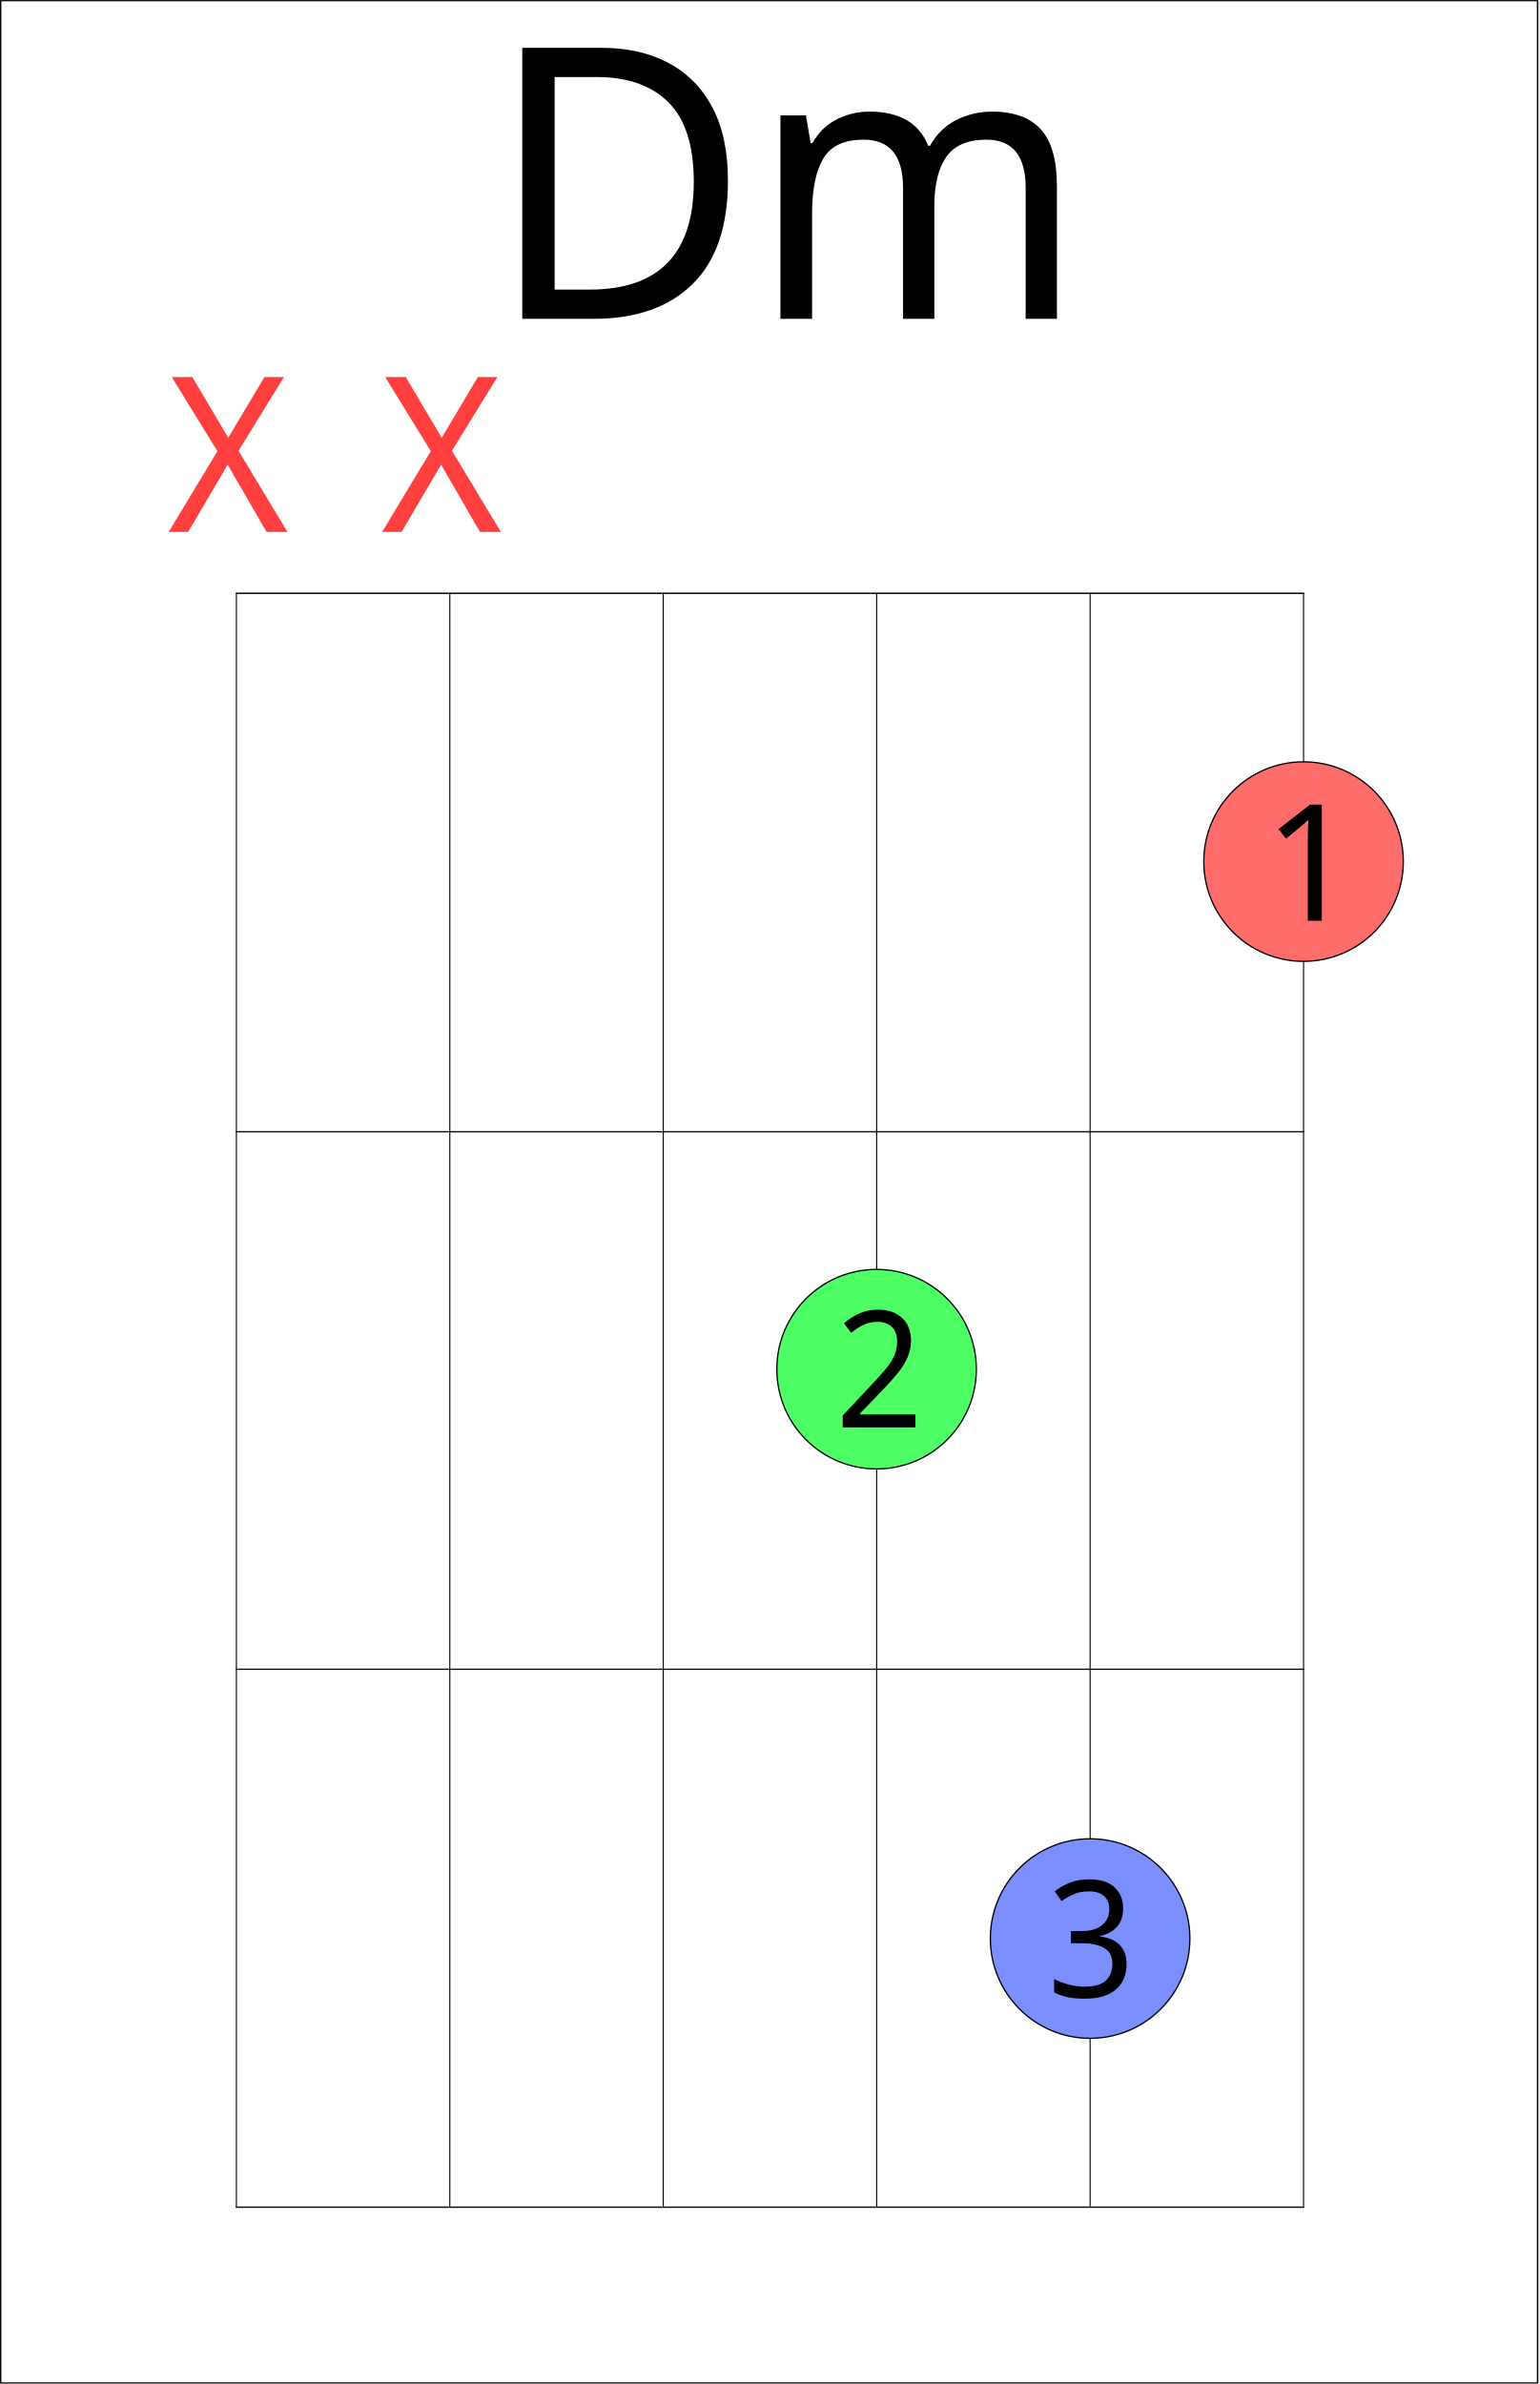
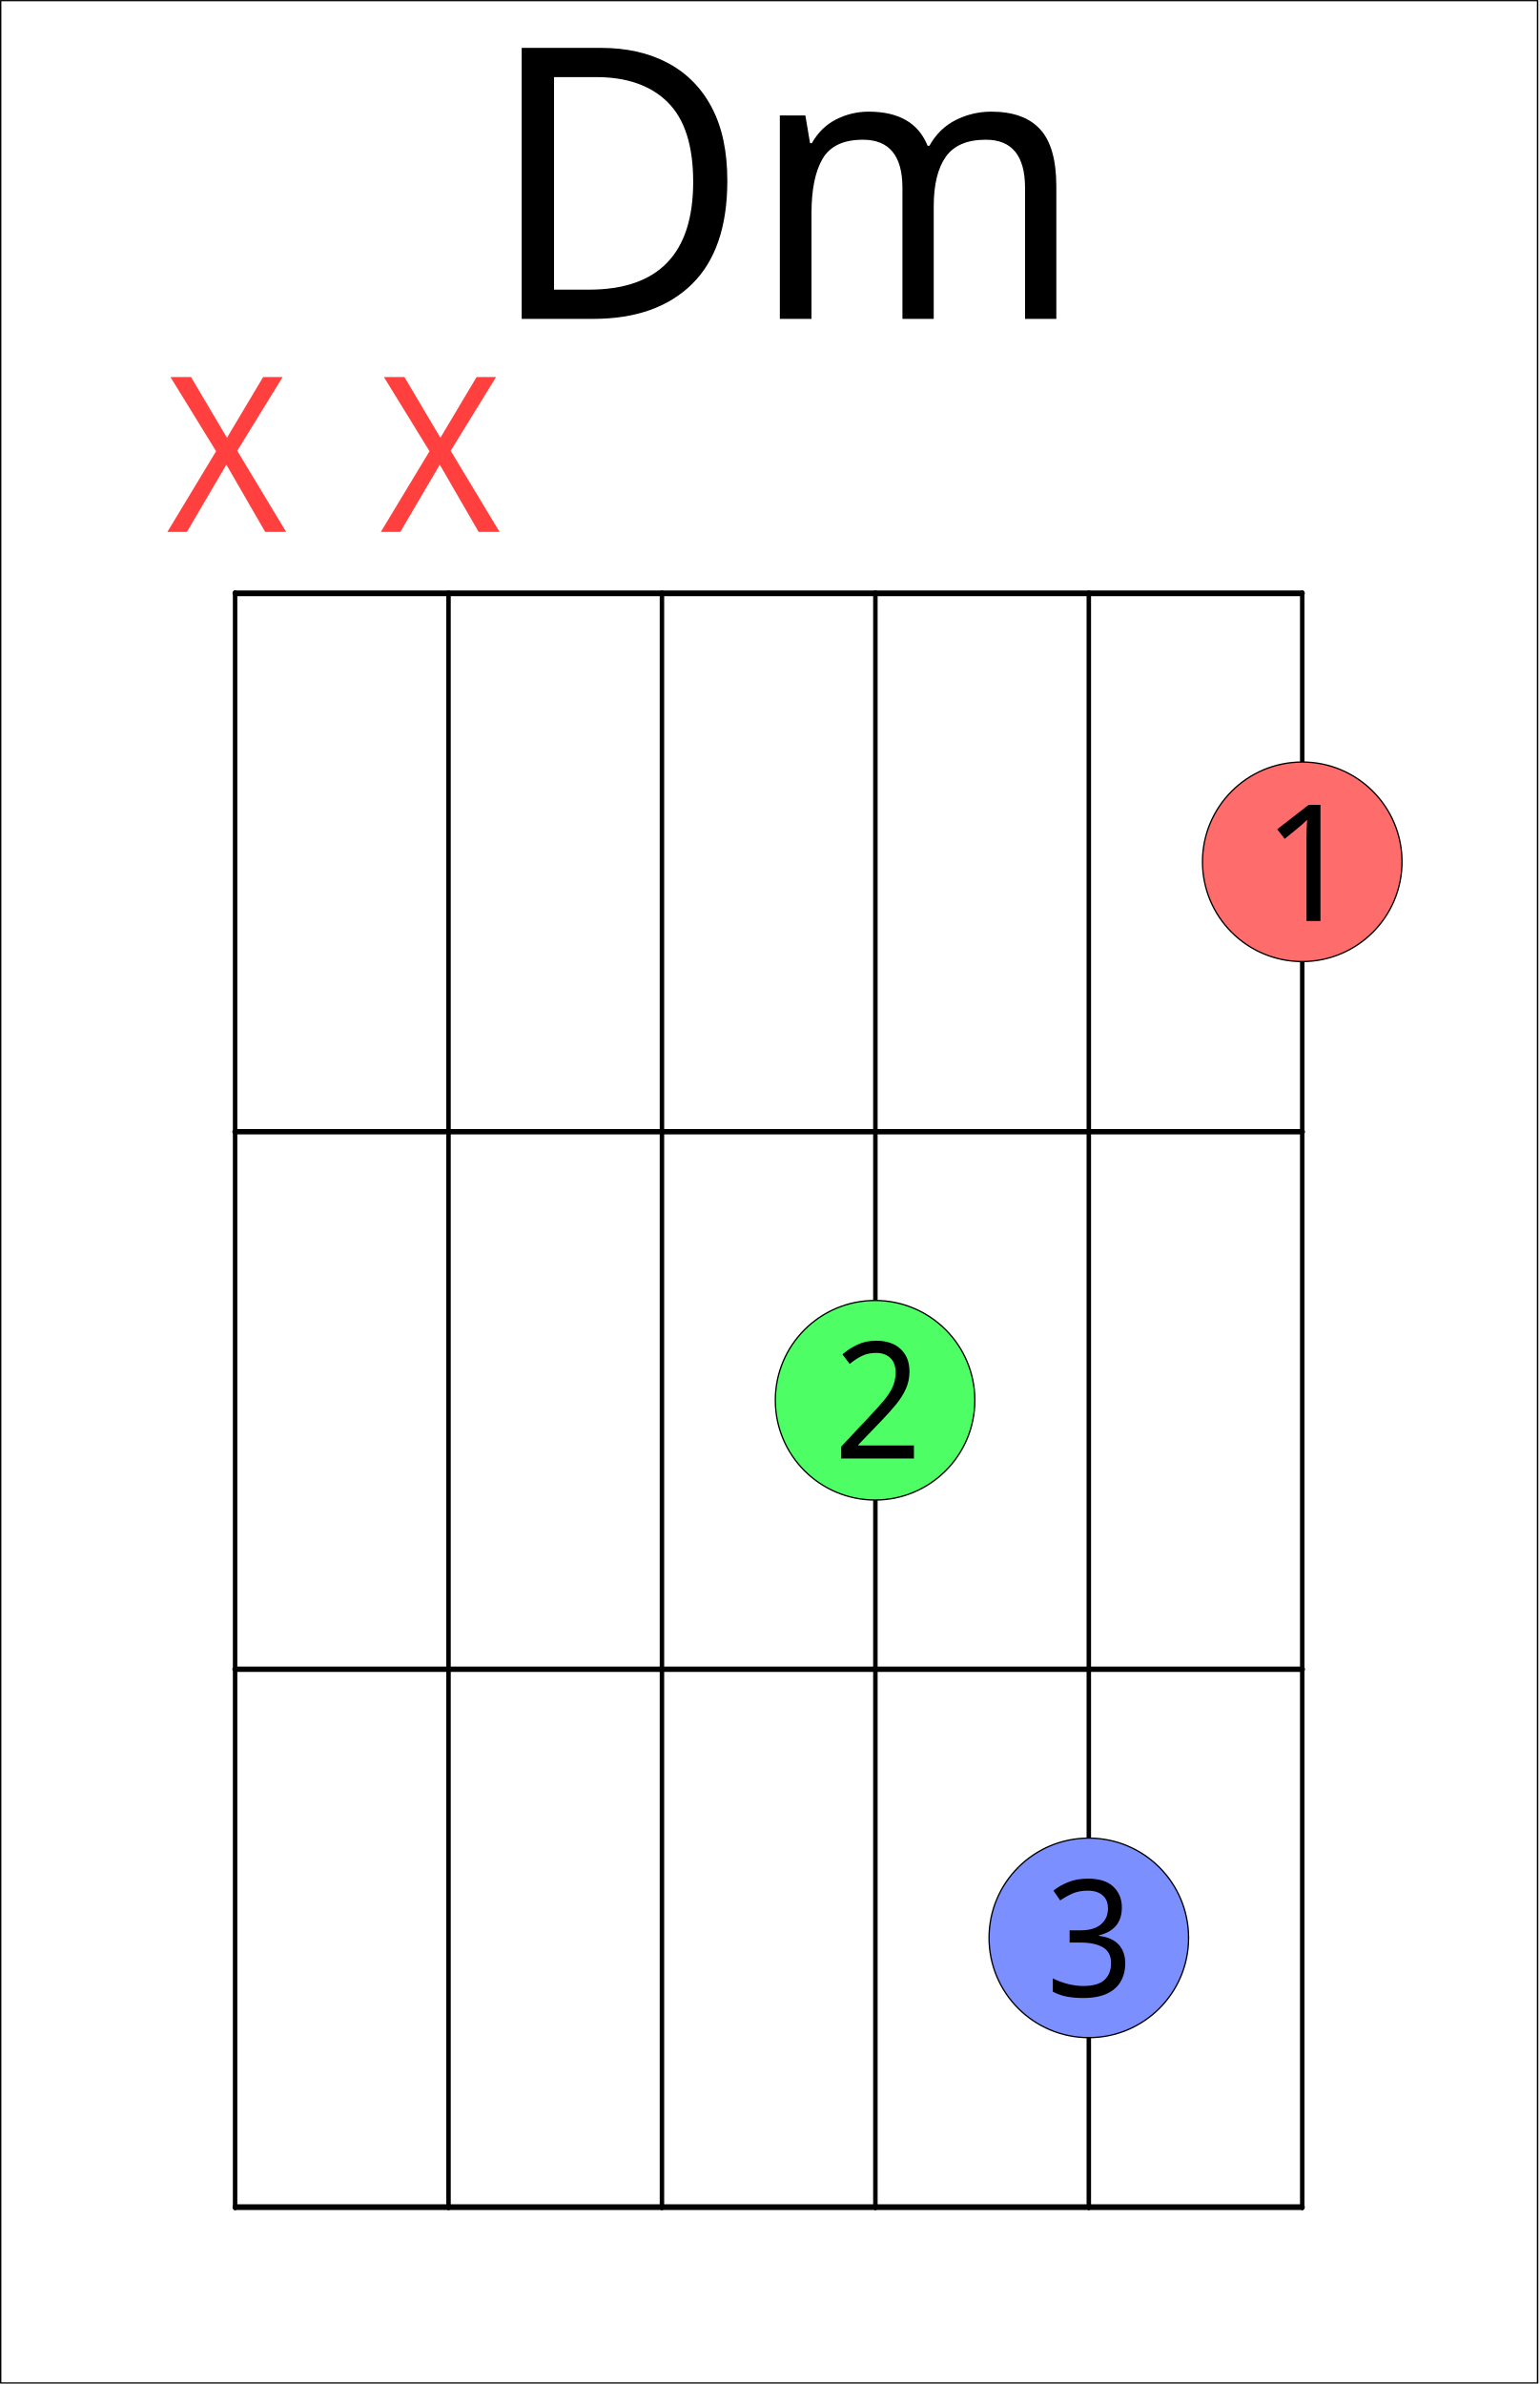
<svg xmlns="http://www.w3.org/2000/svg" width="100%" height="100%" viewBox="0 0 1183 1832" version="1.1" xml:space="preserve" style="fill-rule:evenodd;clip-rule:evenodd;stroke-linecap:round;stroke-linejoin:round;stroke-miterlimit:1.5;">
-   <g transform="matrix(1,0,0,1,-1162.886,-324.3032)">
-     <g transform="matrix(1.179599,0,0,0.996115,152.8462,294.4734)">
+   <g transform="matrix(1,0,0,1,-1128.409,-324.3032)">
+     <g transform="matrix(1.179599,0,0,0.996115,118.3698,294.4734)">
      <rect x="856.681" y="30.448" width="1001.275" height="1837.849" style="fill:white;stroke:black;stroke-width:0.92px;" />
    </g>
-     <g transform="matrix(1,0,0,1,38.47637,0)">
+     <g transform="matrix(1,0,0,1,3,0)">
      <g transform="matrix(0.681948,0,0,0.953327,651.722,334.2693)">
-         <path d="M959.535,467.82L959.535,1768.694" style="fill:none;stroke:black;stroke-width:1.21px;" />
+         <path d="M959.535,467.82L959.535,1768.694" style="fill:none;stroke:black;stroke-width:5.03px;" />
      </g>
      <g transform="matrix(0.681948,0,0,0.953327,815.7409,334.2693)">
-         <path d="M959.535,467.82L959.535,1768.694" style="fill:none;stroke:black;stroke-width:1.21px;" />
+         <path d="M959.535,467.82L959.535,1768.694" style="fill:none;stroke:black;stroke-width:5.03px;" />
      </g>
      <g transform="matrix(0.681948,0,0,0.953327,979.7597,334.2693)">
-         <path d="M959.535,467.82L959.535,1768.694" style="fill:none;stroke:black;stroke-width:1.21px;" />
+         <path d="M959.535,467.82L959.535,1768.694" style="fill:none;stroke:black;stroke-width:5.03px;" />
      </g>
      <g transform="matrix(0.681948,0,0,0.953327,1143.779,334.2693)">
-         <path d="M959.535,467.82L959.535,1768.694" style="fill:none;stroke:black;stroke-width:1.21px;" />
+         <path d="M959.535,467.82L959.535,1768.694" style="fill:none;stroke:black;stroke-width:5.03px;" />
      </g>
      <g transform="matrix(0.991923,0,0,0.954545,354.2899,361.5904)">
-         <path d="M1786.306,872.051L959.535,872.051" style="fill:none;stroke:black;stroke-width:1.03px;" />
+         <path d="M1786.306,872.051L959.535,872.051" style="fill:none;stroke:black;stroke-width:4.28px;" />
      </g>
      <g transform="matrix(0.991923,0,0,0.954545,354.2899,242.7936)">
-         <path d="M959.535,1429.21L1786.306,1429.21" style="fill:none;stroke:black;stroke-width:1.03px;" />
+         <path d="M959.535,1429.21L1786.306,1429.21" style="fill:none;stroke:black;stroke-width:4.28px;" />
      </g>
      <g transform="matrix(0.681948,0,0,0.953327,1307.797,334.2693)">
-         <path d="M959.535,467.82L959.535,1768.694" style="fill:none;stroke:black;stroke-width:1.21px;" />
+         <path d="M959.535,467.82L959.535,1768.694" style="fill:none;stroke:black;stroke-width:5.03px;" />
      </g>
      <g transform="matrix(0.681948,0,0,0.953327,1471.816,334.2693)">
-         <path d="M959.535,467.82L959.535,1768.694" style="fill:none;stroke:black;stroke-width:1.21px;" />
+         <path d="M959.535,467.82L959.535,1768.694" style="fill:none;stroke:black;stroke-width:5.03px;" />
      </g>
      <g transform="matrix(0.852435,0,0,0.953327,488.1338,334.2693)">
-         <path d="M959.535,467.82L1921.595,467.82" style="fill:none;stroke:black;stroke-width:1.11px;" />
+         <path d="M959.535,467.82L1921.595,467.82" style="fill:none;stroke:black;stroke-width:4.61px;" />
      </g>
      <g transform="matrix(0.852435,0,0,0.953327,488.1338,334.2693)">
-         <path d="M959.535,1768.694L1921.595,1768.694" style="fill:none;stroke:black;stroke-width:1.11px;" />
+         <path d="M959.535,1768.694L1921.595,1768.694" style="fill:none;stroke:black;stroke-width:4.61px;" />
      </g>
    </g>
-     <g transform="matrix(1,0,0,1,182.3116,410.0132)">
+     <g transform="matrix(1,0,0,1,146.8352,409.4849)">
      <g transform="matrix(1,0,0,1,-127.5727,90.73743)">
        <circle cx="1945.888" cy="1313.251" r="76.664" style="fill:rgb(124,143,255);stroke:black;stroke-width:1px;" />
      </g>
      <g transform="matrix(0.943679,0,0,0.996115,303.5726,724.872)">
        <g transform="matrix(125.4875,0,0,125.4875,1639.98,726.9097)">
                </g>
        <text x="1570.19px" y="726.91px" style="font-family:'MicrosoftSansSerif', 'Microsoft Sans Serif', sans-serif;font-size:125.488px;">3</text>
      </g>
    </g>
-     <g transform="matrix(1,0,0,1,174.2563,-27.75683)">
+     <g transform="matrix(1,0,0,1,138.6254,-3.884751)">
      <g transform="matrix(1,0,0,1,-283.6075,90.9675)">
        <circle cx="1945.888" cy="1313.251" r="76.664" style="fill:rgb(77,255,100);stroke:black;stroke-width:1px;" />
      </g>
      <g transform="matrix(0.943679,0,0,0.996115,148.8099,724.872)">
        <g transform="matrix(125.4875,0,0,125.4875,1639.98,726.9097)">
                </g>
        <text x="1570.19px" y="726.91px" style="font-family:'MicrosoftSansSerif', 'Microsoft Sans Serif', sans-serif;font-size:125.488px;">2</text>
      </g>
    </g>
-     <g transform="matrix(1,0,0,1,190.1194,27.62245)">
+     <g transform="matrix(1,0,0,1,154.643,27.77263)">
      <g transform="matrix(1,0,0,1,28.63835,-354.4734)">
        <circle cx="1945.888" cy="1313.251" r="76.664" style="fill:rgb(255,108,108);stroke:black;stroke-width:1px;" />
      </g>
      <g transform="matrix(0.996115,0,0,0.996115,380.0719,280.194)">
        <g transform="matrix(125.4875,0,0,125.4875,1639.98,726.9097)">
                </g>
        <text x="1570.19px" y="726.91px" style="font-family:'MicrosoftSansSerif', 'Microsoft Sans Serif', sans-serif;font-size:125.488px;">1</text>
      </g>
    </g>
-     <g transform="matrix(0.943679,0,0,0.996115,626.5977,304.9025)">
+     <g transform="matrix(0.943679,0,0,0.996115,591.1213,304.9025)">
      <g transform="matrix(167.3167,0,0,167.3167,990.4101,429.8032)">
            </g>
      <text x="878.811px" y="429.803px" style="font-family:'MicrosoftSansSerif', 'Microsoft Sans Serif', sans-serif;font-size:167.317px;fill:rgb(255,64,63);">X</text>
    </g>
-     <g transform="matrix(0.943679,0,0,0.996115,462.5788,304.9025)">
+     <g transform="matrix(0.943679,0,0,0.996115,427.1025,304.9025)">
      <g transform="matrix(167.3167,0,0,167.3167,990.4101,429.8032)">
            </g>
      <text x="878.811px" y="429.803px" style="font-family:'MicrosoftSansSerif', 'Microsoft Sans Serif', sans-serif;font-size:167.317px;fill:rgb(255,64,63);">X</text>
    </g>
-     <g transform="matrix(0.943679,0,0,0.996115,704.0412,365.3741)">
+     <g transform="matrix(0.943679,0,0,0.996115,669.101,365.4153)">
      <g transform="matrix(292.8043,0,0,292.8043,1338.513,204.7234)">
            </g>
      <text x="883.151px" y="204.723px" style="font-family:'MicrosoftSansSerif', 'Microsoft Sans Serif', sans-serif;font-size:292.804px;">Dm</text>
    </g>
  </g>
</svg>
